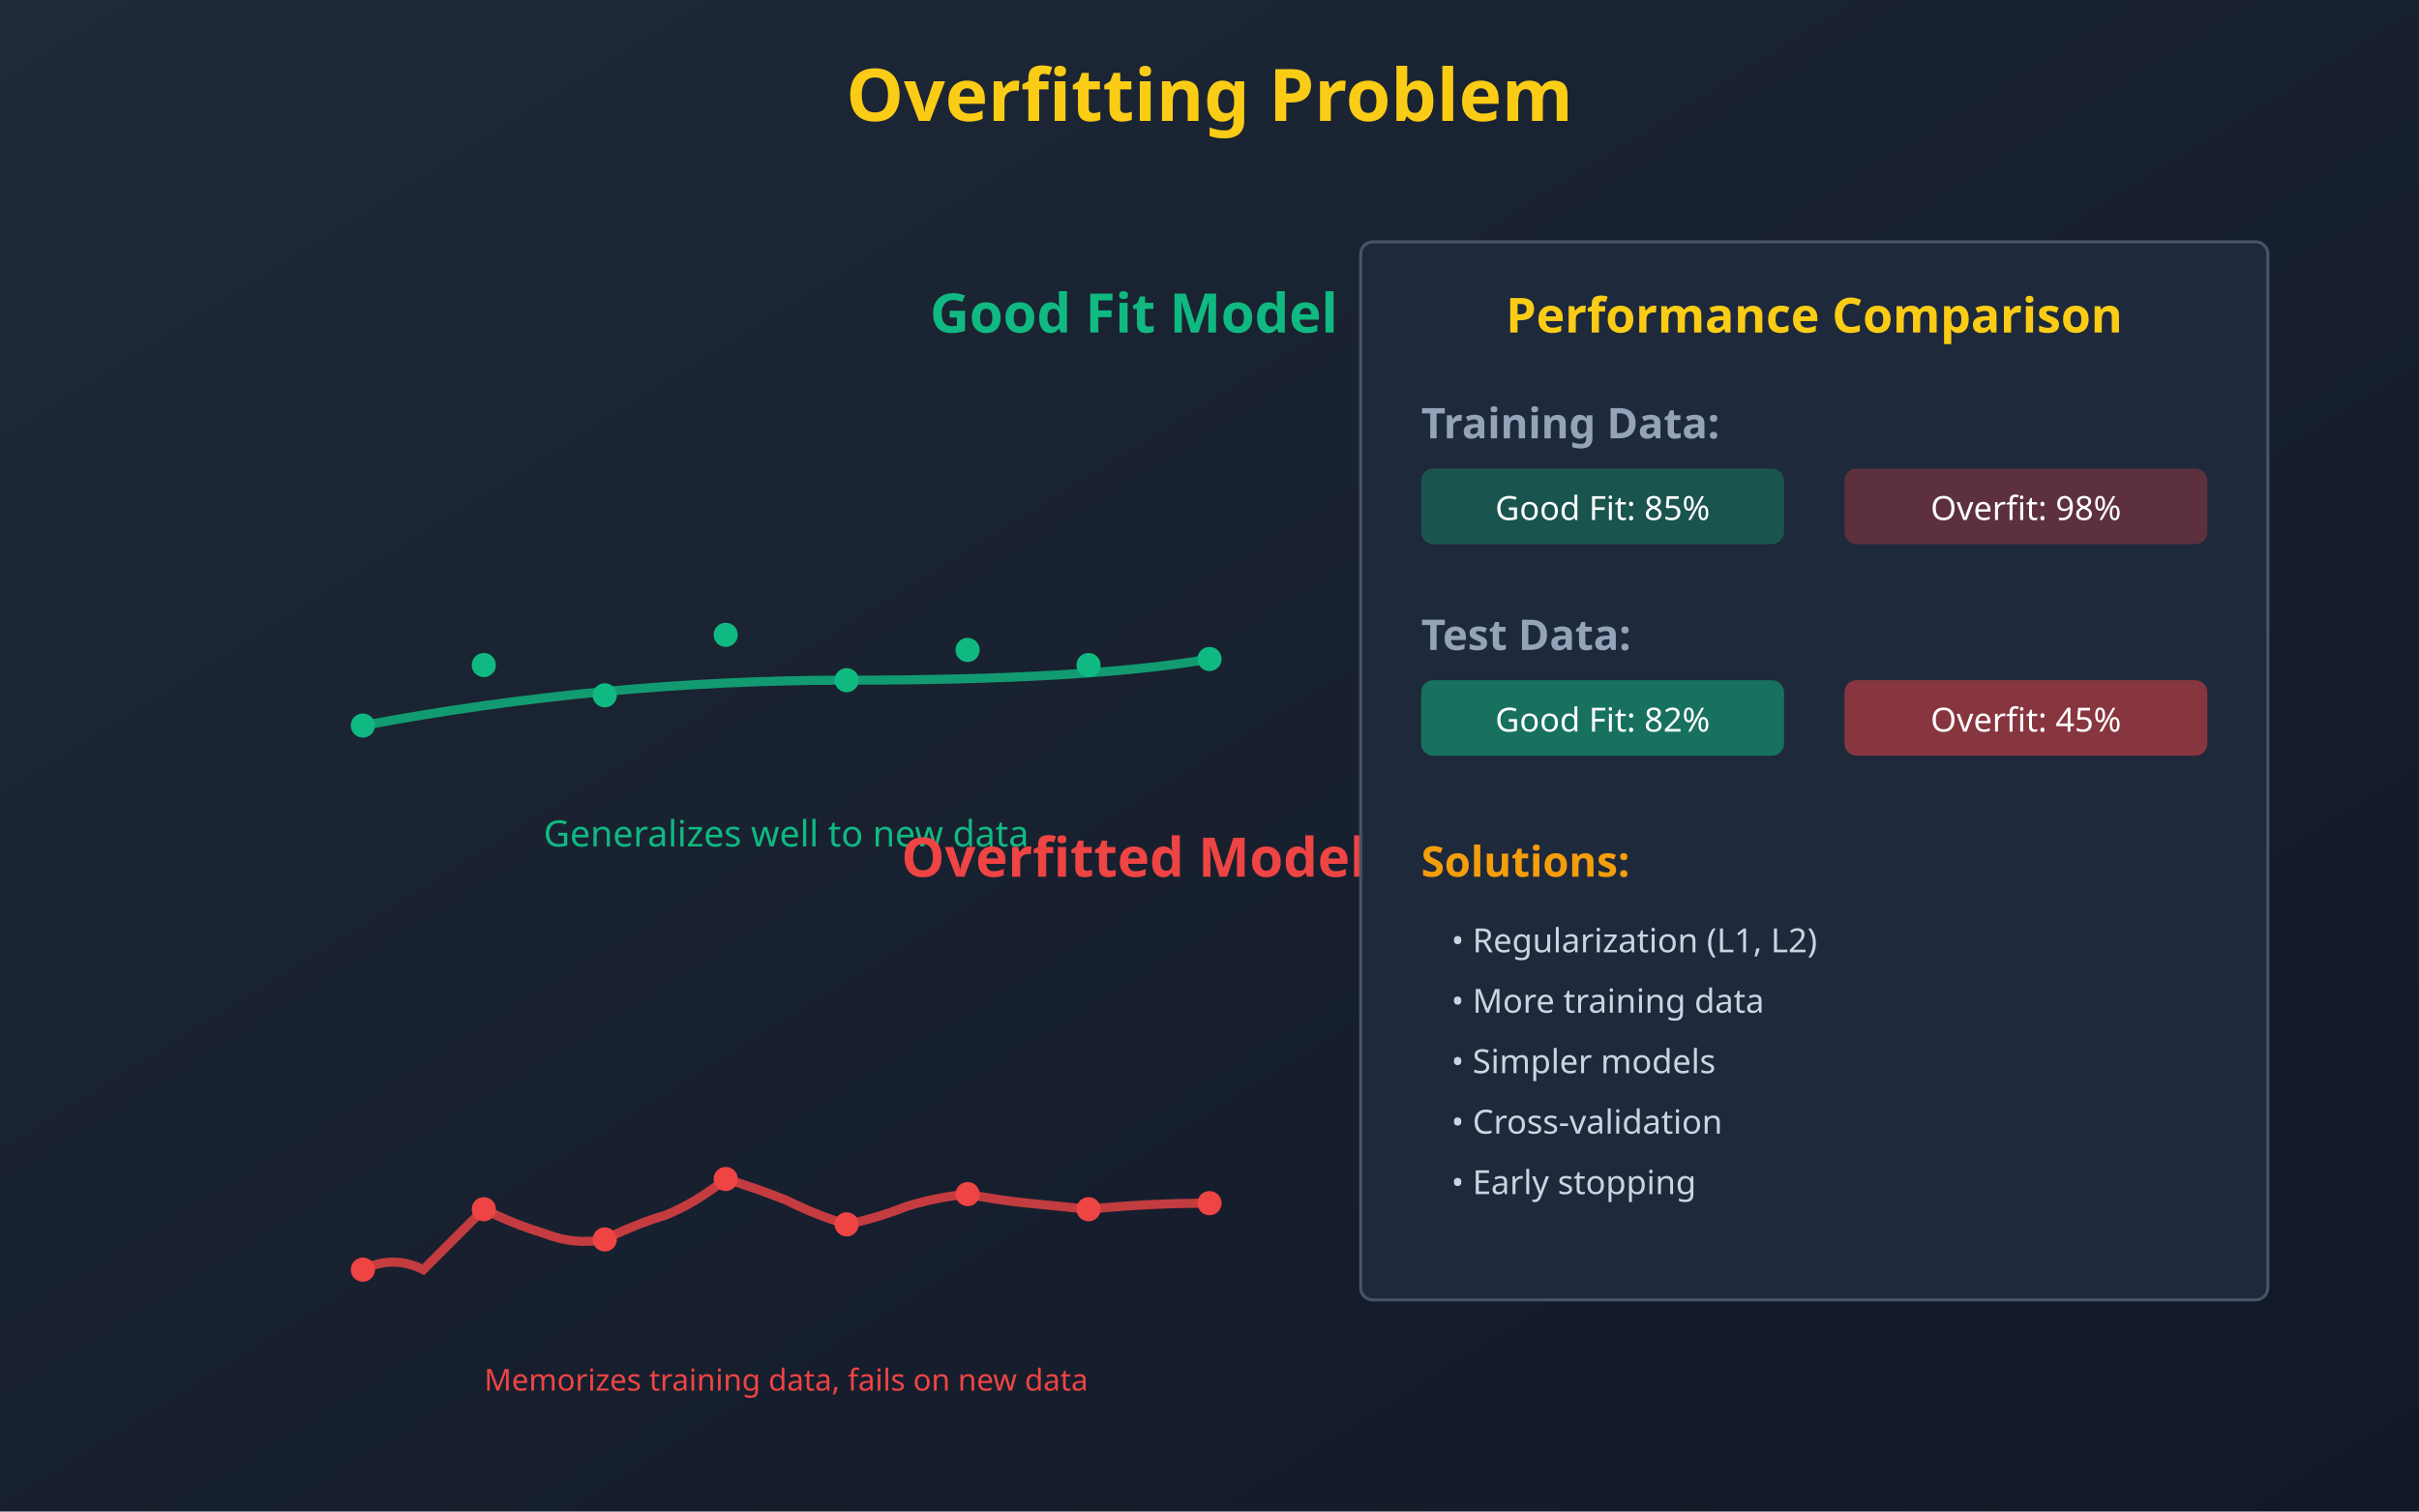
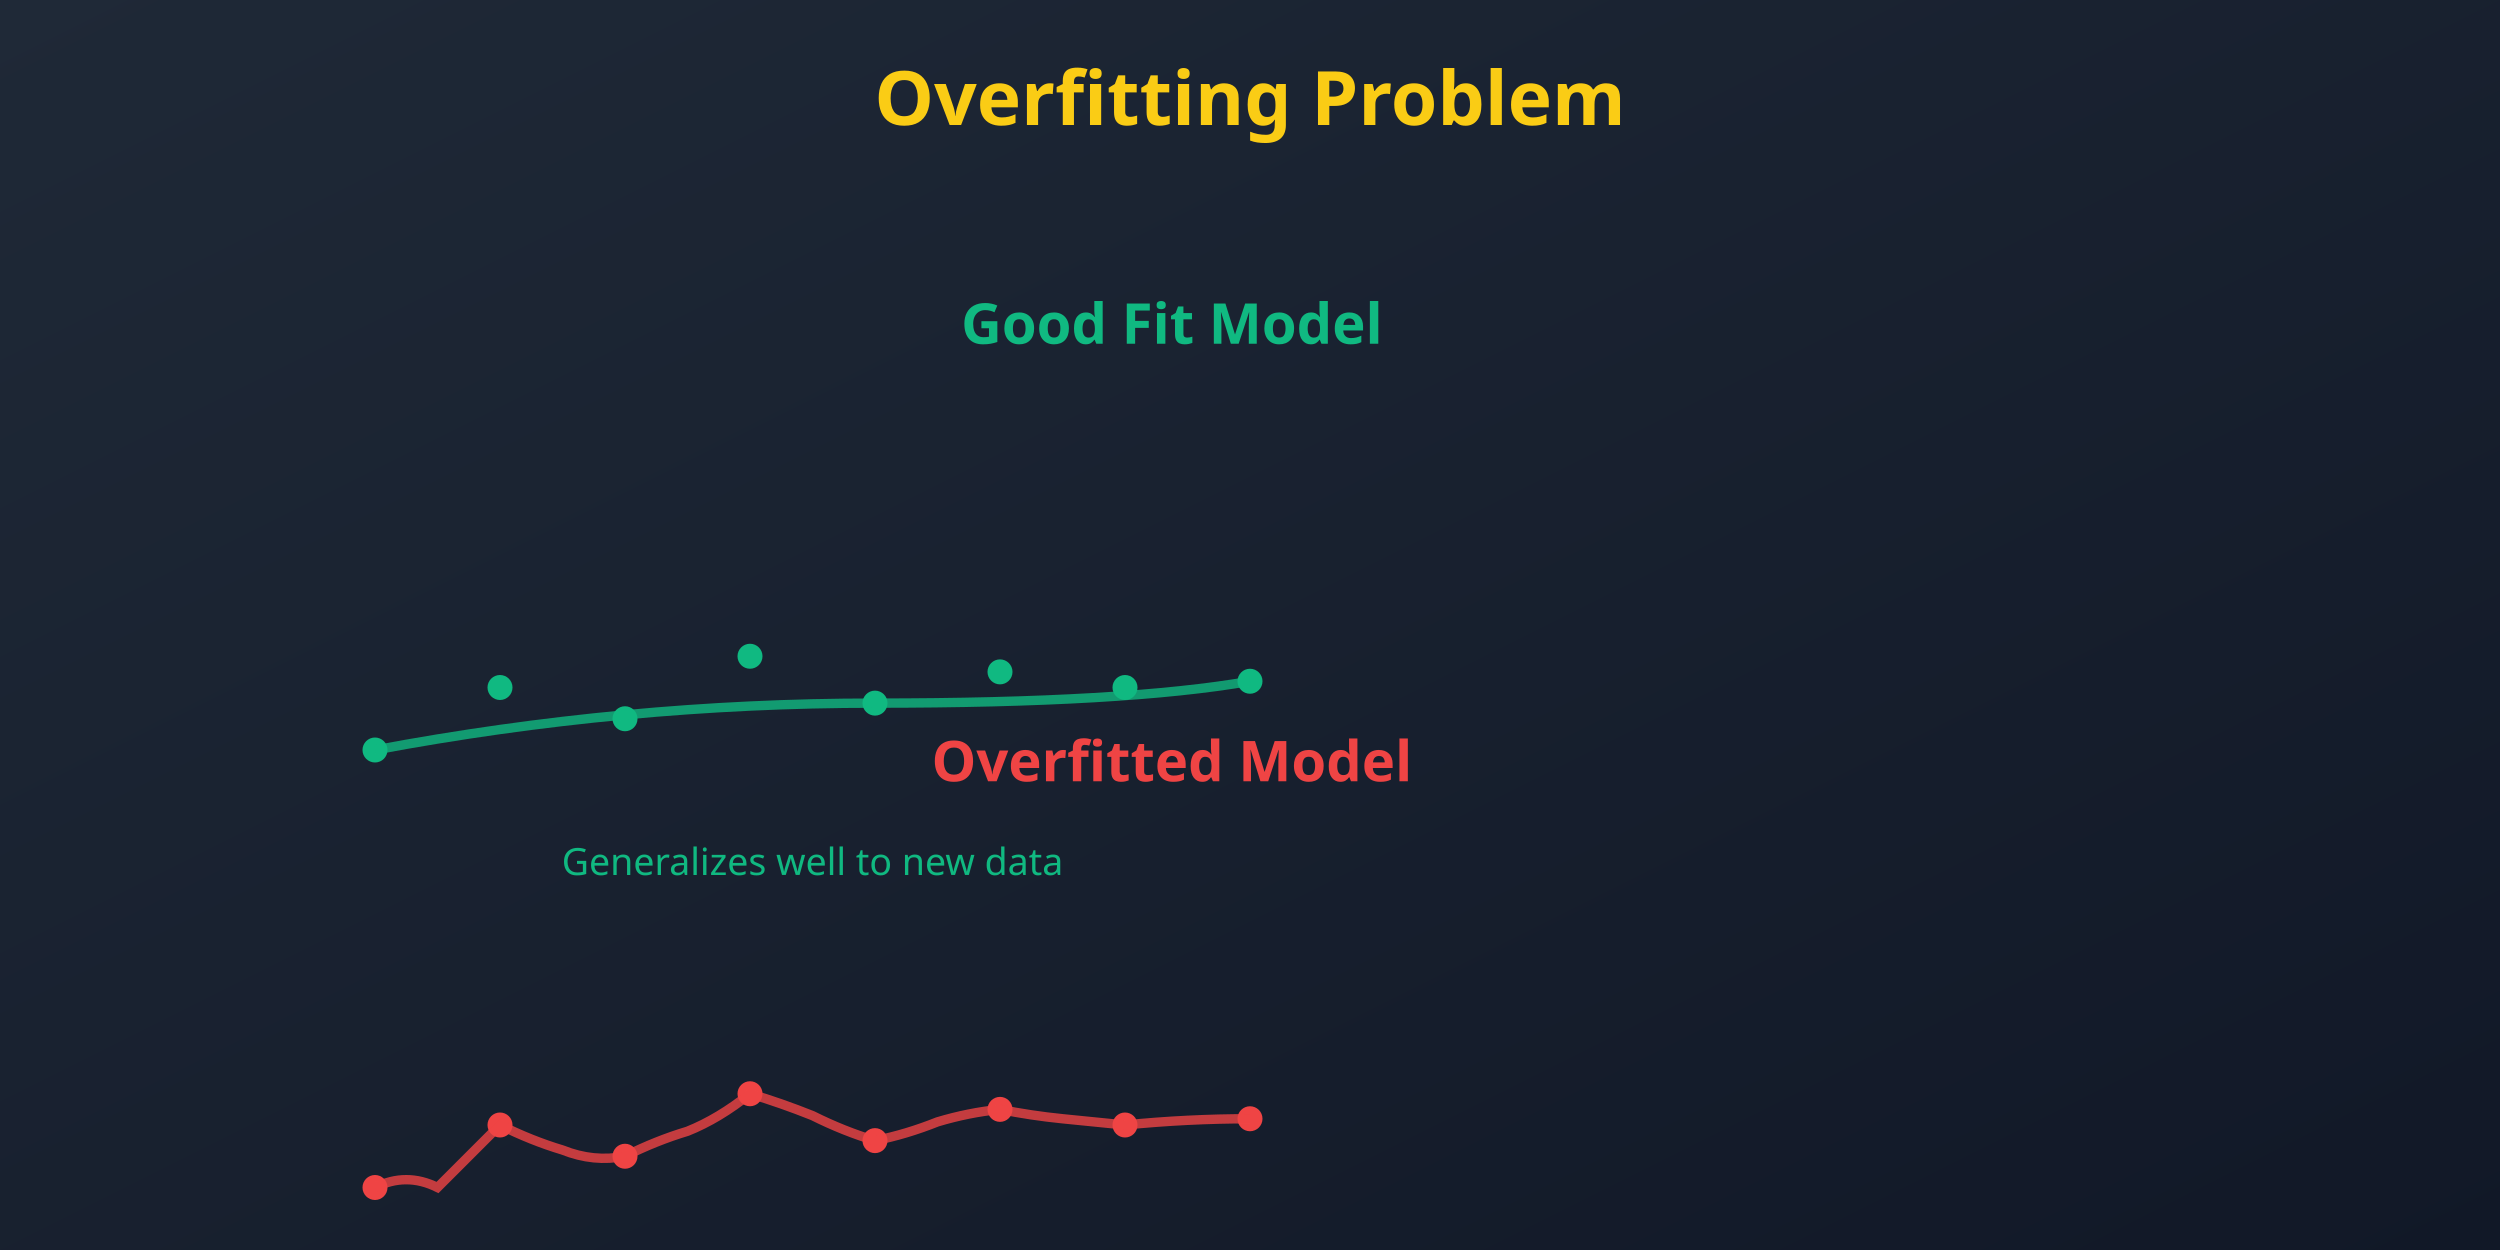
- <svg xmlns="http://www.w3.org/2000/svg" width="800" height="500" viewBox="0 0 800 500">
+ <svg xmlns="http://www.w3.org/2000/svg" width="800" height="400" viewBox="0 0 800 400">
  <defs>
    <linearGradient id="overfitBg" x1="0%" y1="0%" x2="100%" y2="100%">
      <stop offset="0%" style="stop-color:#1f2937;stop-opacity:1" />
      <stop offset="100%" style="stop-color:#111827;stop-opacity:1" />
    </linearGradient>
  </defs>
-   <rect width="800" height="500" fill="url(#overfitBg)" />
+   <rect width="800" height="400" fill="url(#overfitBg)" />
  <text x="400" y="40" font-family="system-ui, sans-serif" font-size="24" font-weight="bold" fill="#facc15" text-anchor="middle">Overfitting Problem</text>
  <g transform="translate(50, 80)">
    <text x="325" y="30" font-family="system-ui, sans-serif" font-size="18" font-weight="bold" fill="#10b981" text-anchor="middle">Good Fit Model</text>
    <g transform="translate(50, 60)">
      <circle cx="20" cy="100" r="4" fill="#10b981" />
      <circle cx="60" cy="80" r="4" fill="#10b981" />
      <circle cx="100" cy="90" r="4" fill="#10b981" />
      <circle cx="140" cy="70" r="4" fill="#10b981" />
      <circle cx="180" cy="85" r="4" fill="#10b981" />
      <circle cx="220" cy="75" r="4" fill="#10b981" />
      <circle cx="260" cy="80" r="4" fill="#10b981" />
      <circle cx="300" cy="78" r="4" fill="#10b981" />
      <path d="M 20 100 Q 100 85 180 85 T 300 78" fill="none" stroke="#10b981" stroke-width="3" opacity="0.8" />
      <text x="160" y="140" font-family="system-ui, sans-serif" font-size="12" fill="#10b981" text-anchor="middle">Generalizes well to new data</text>
    </g>
  </g>
-   <g transform="translate(50, 260)">
+   <g transform="translate(50, 220)">
    <text x="325" y="30" font-family="system-ui, sans-serif" font-size="18" font-weight="bold" fill="#ef4444" text-anchor="middle">Overfitted Model</text>
    <g transform="translate(50, 60)">
      <circle cx="20" cy="100" r="4" fill="#ef4444" />
      <circle cx="60" cy="80" r="4" fill="#ef4444" />
      <circle cx="100" cy="90" r="4" fill="#ef4444" />
      <circle cx="140" cy="70" r="4" fill="#ef4444" />
      <circle cx="180" cy="85" r="4" fill="#ef4444" />
      <circle cx="220" cy="75" r="4" fill="#ef4444" />
      <circle cx="260" cy="80" r="4" fill="#ef4444" />
      <circle cx="300" cy="78" r="4" fill="#ef4444" />
      <path d="M 20 100 Q 30 95 40 100 Q 50 90 60 80 Q 70 85 80 88 Q 90 92 100 90 Q 110 85 120 82 Q 130 78 140 70 Q 150 73 160 77 Q 170 82 180 85 Q 190 83 200 79 Q 210 76 220 75 Q 230 77 240 78 Q 250 79 260 80 Q 270 79 280 78.5 Q 290 78 300 78" fill="none" stroke="#ef4444" stroke-width="3" opacity="0.8" />
      <text x="160" y="140" font-family="system-ui, sans-serif" font-size="10" fill="#ef4444" text-anchor="middle">Memorizes training data, fails on new data</text>
    </g>
  </g>
-   <g transform="translate(450, 80)">
-     <rect x="0" y="0" width="300" height="350" fill="#1e293b" rx="4" stroke="#475569" stroke-width="1" />
-     <text x="150" y="30" font-family="system-ui, sans-serif" font-size="16" font-weight="bold" fill="#facc15" text-anchor="middle">Performance Comparison</text>
-     <text x="20" y="65" font-family="system-ui, sans-serif" font-size="14" font-weight="bold" fill="#94a3b8">Training Data:</text>
-     <rect x="20" y="75" width="120" height="25" fill="#10b981" opacity="0.3" rx="4" />
-     <text x="80" y="92" font-family="system-ui, sans-serif" font-size="11" fill="#fff" text-anchor="middle">Good Fit: 85%</text>
-     <rect x="160" y="75" width="120" height="25" fill="#ef4444" opacity="0.3" rx="4" />
-     <text x="220" y="92" font-family="system-ui, sans-serif" font-size="11" fill="#fff" text-anchor="middle">Overfit: 98%</text>
-     <text x="20" y="135" font-family="system-ui, sans-serif" font-size="14" font-weight="bold" fill="#94a3b8">Test Data:</text>
-     <rect x="20" y="145" width="120" height="25" fill="#10b981" opacity="0.5" rx="4" />
-     <text x="80" y="162" font-family="system-ui, sans-serif" font-size="11" fill="#fff" text-anchor="middle">Good Fit: 82%</text>
-     <rect x="160" y="145" width="120" height="25" fill="#ef4444" opacity="0.5" rx="4" />
-     <text x="220" y="162" font-family="system-ui, sans-serif" font-size="11" fill="#fff" text-anchor="middle">Overfit: 45%</text>
-     <text x="20" y="210" font-family="system-ui, sans-serif" font-size="14" font-weight="bold" fill="#f59e0b">Solutions:</text>
-     <text x="30" y="235" font-family="system-ui, sans-serif" font-size="11" fill="#cbd5e1">• Regularization (L1, L2)</text>
-     <text x="30" y="255" font-family="system-ui, sans-serif" font-size="11" fill="#cbd5e1">• More training data</text>
-     <text x="30" y="275" font-family="system-ui, sans-serif" font-size="11" fill="#cbd5e1">• Simpler models</text>
-     <text x="30" y="295" font-family="system-ui, sans-serif" font-size="11" fill="#cbd5e1">• Cross-validation</text>
-     <text x="30" y="315" font-family="system-ui, sans-serif" font-size="11" fill="#cbd5e1">• Early stopping</text>
-   </g>
</svg>
